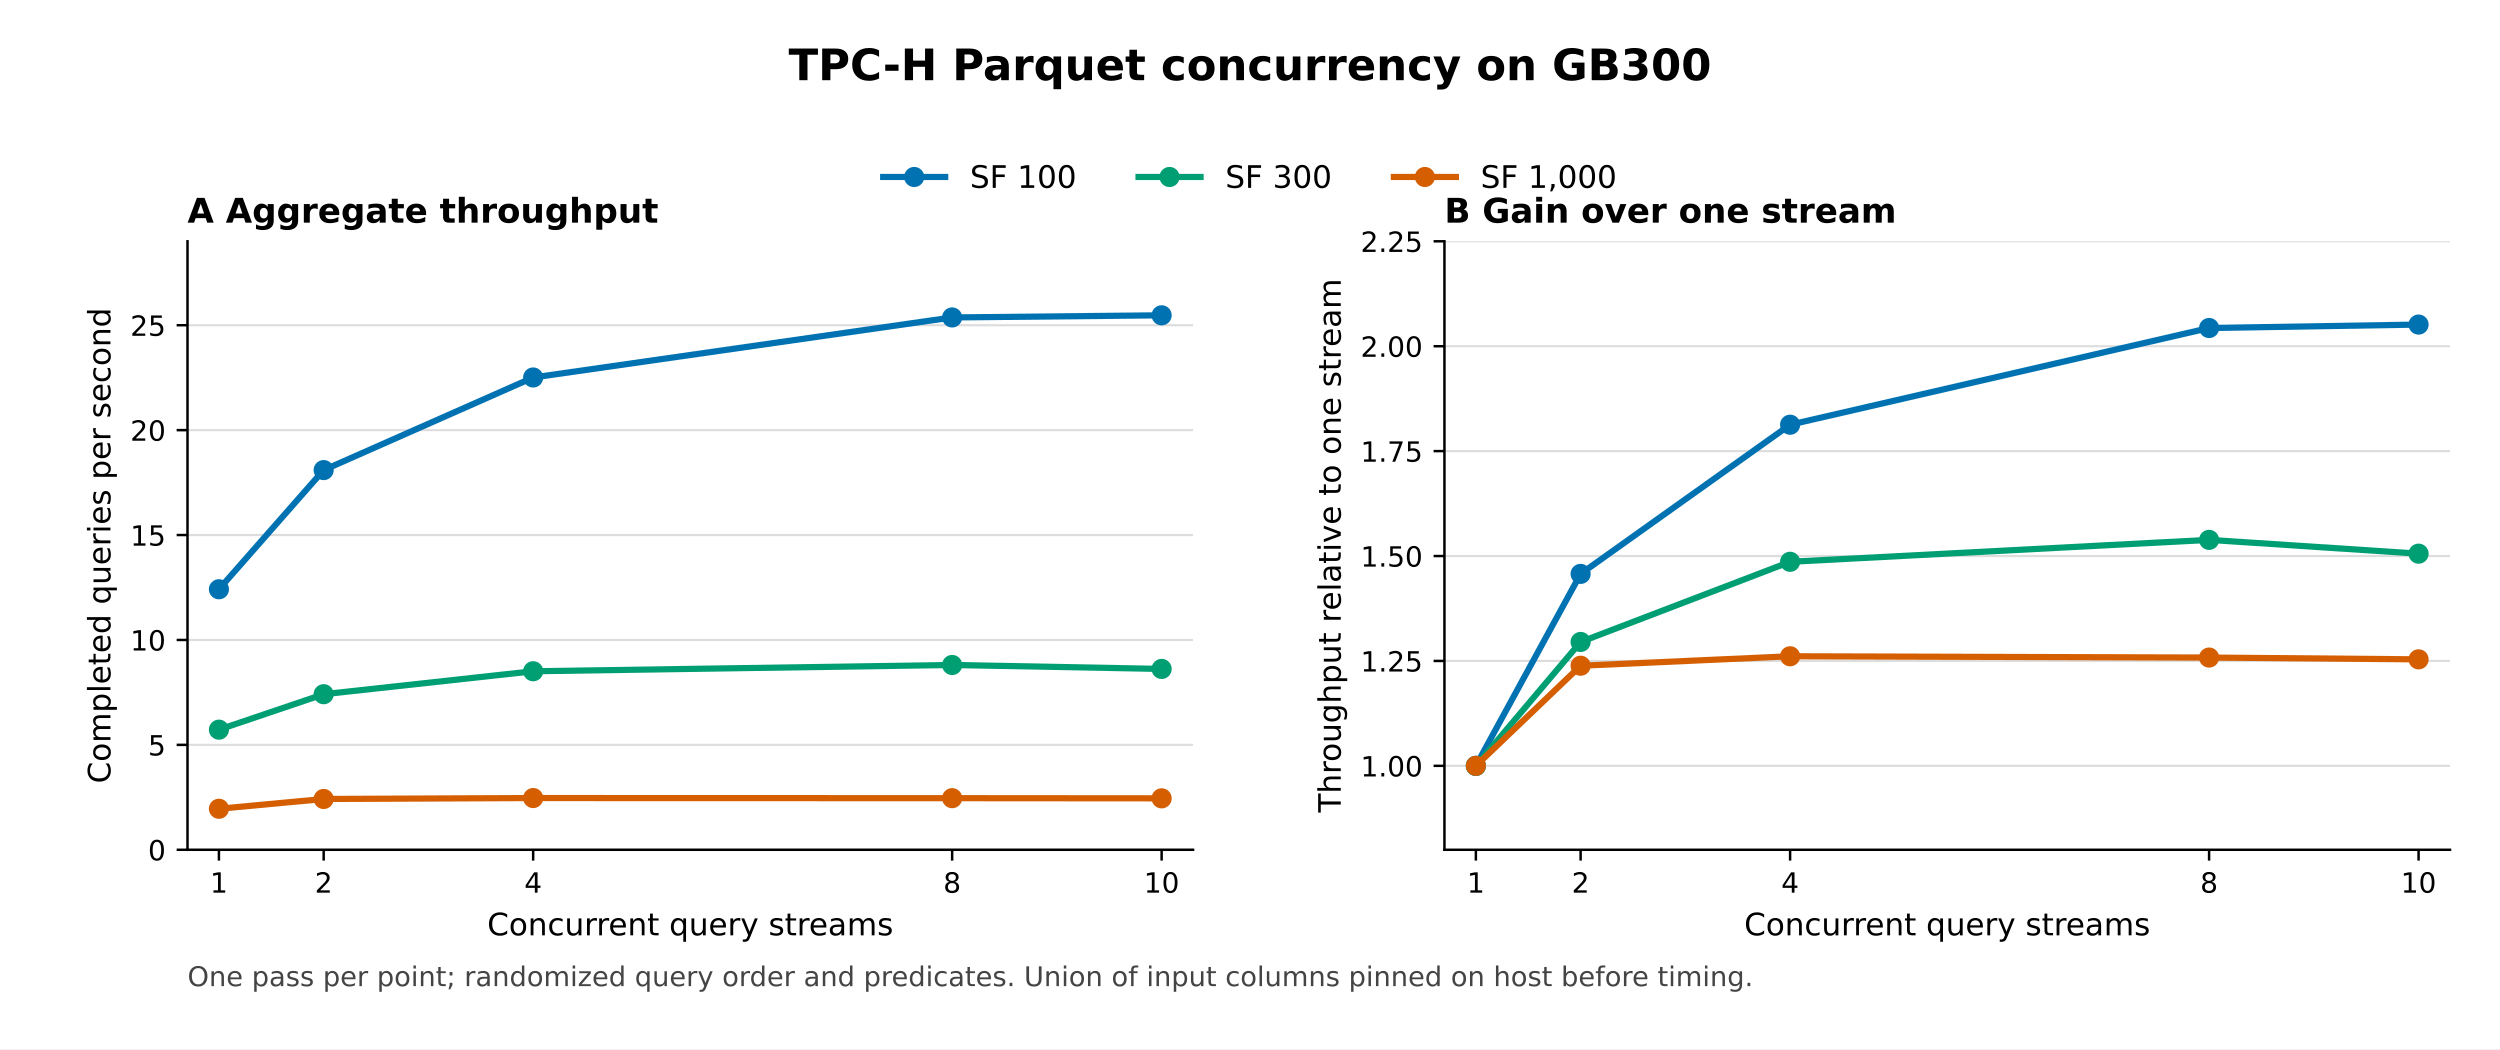
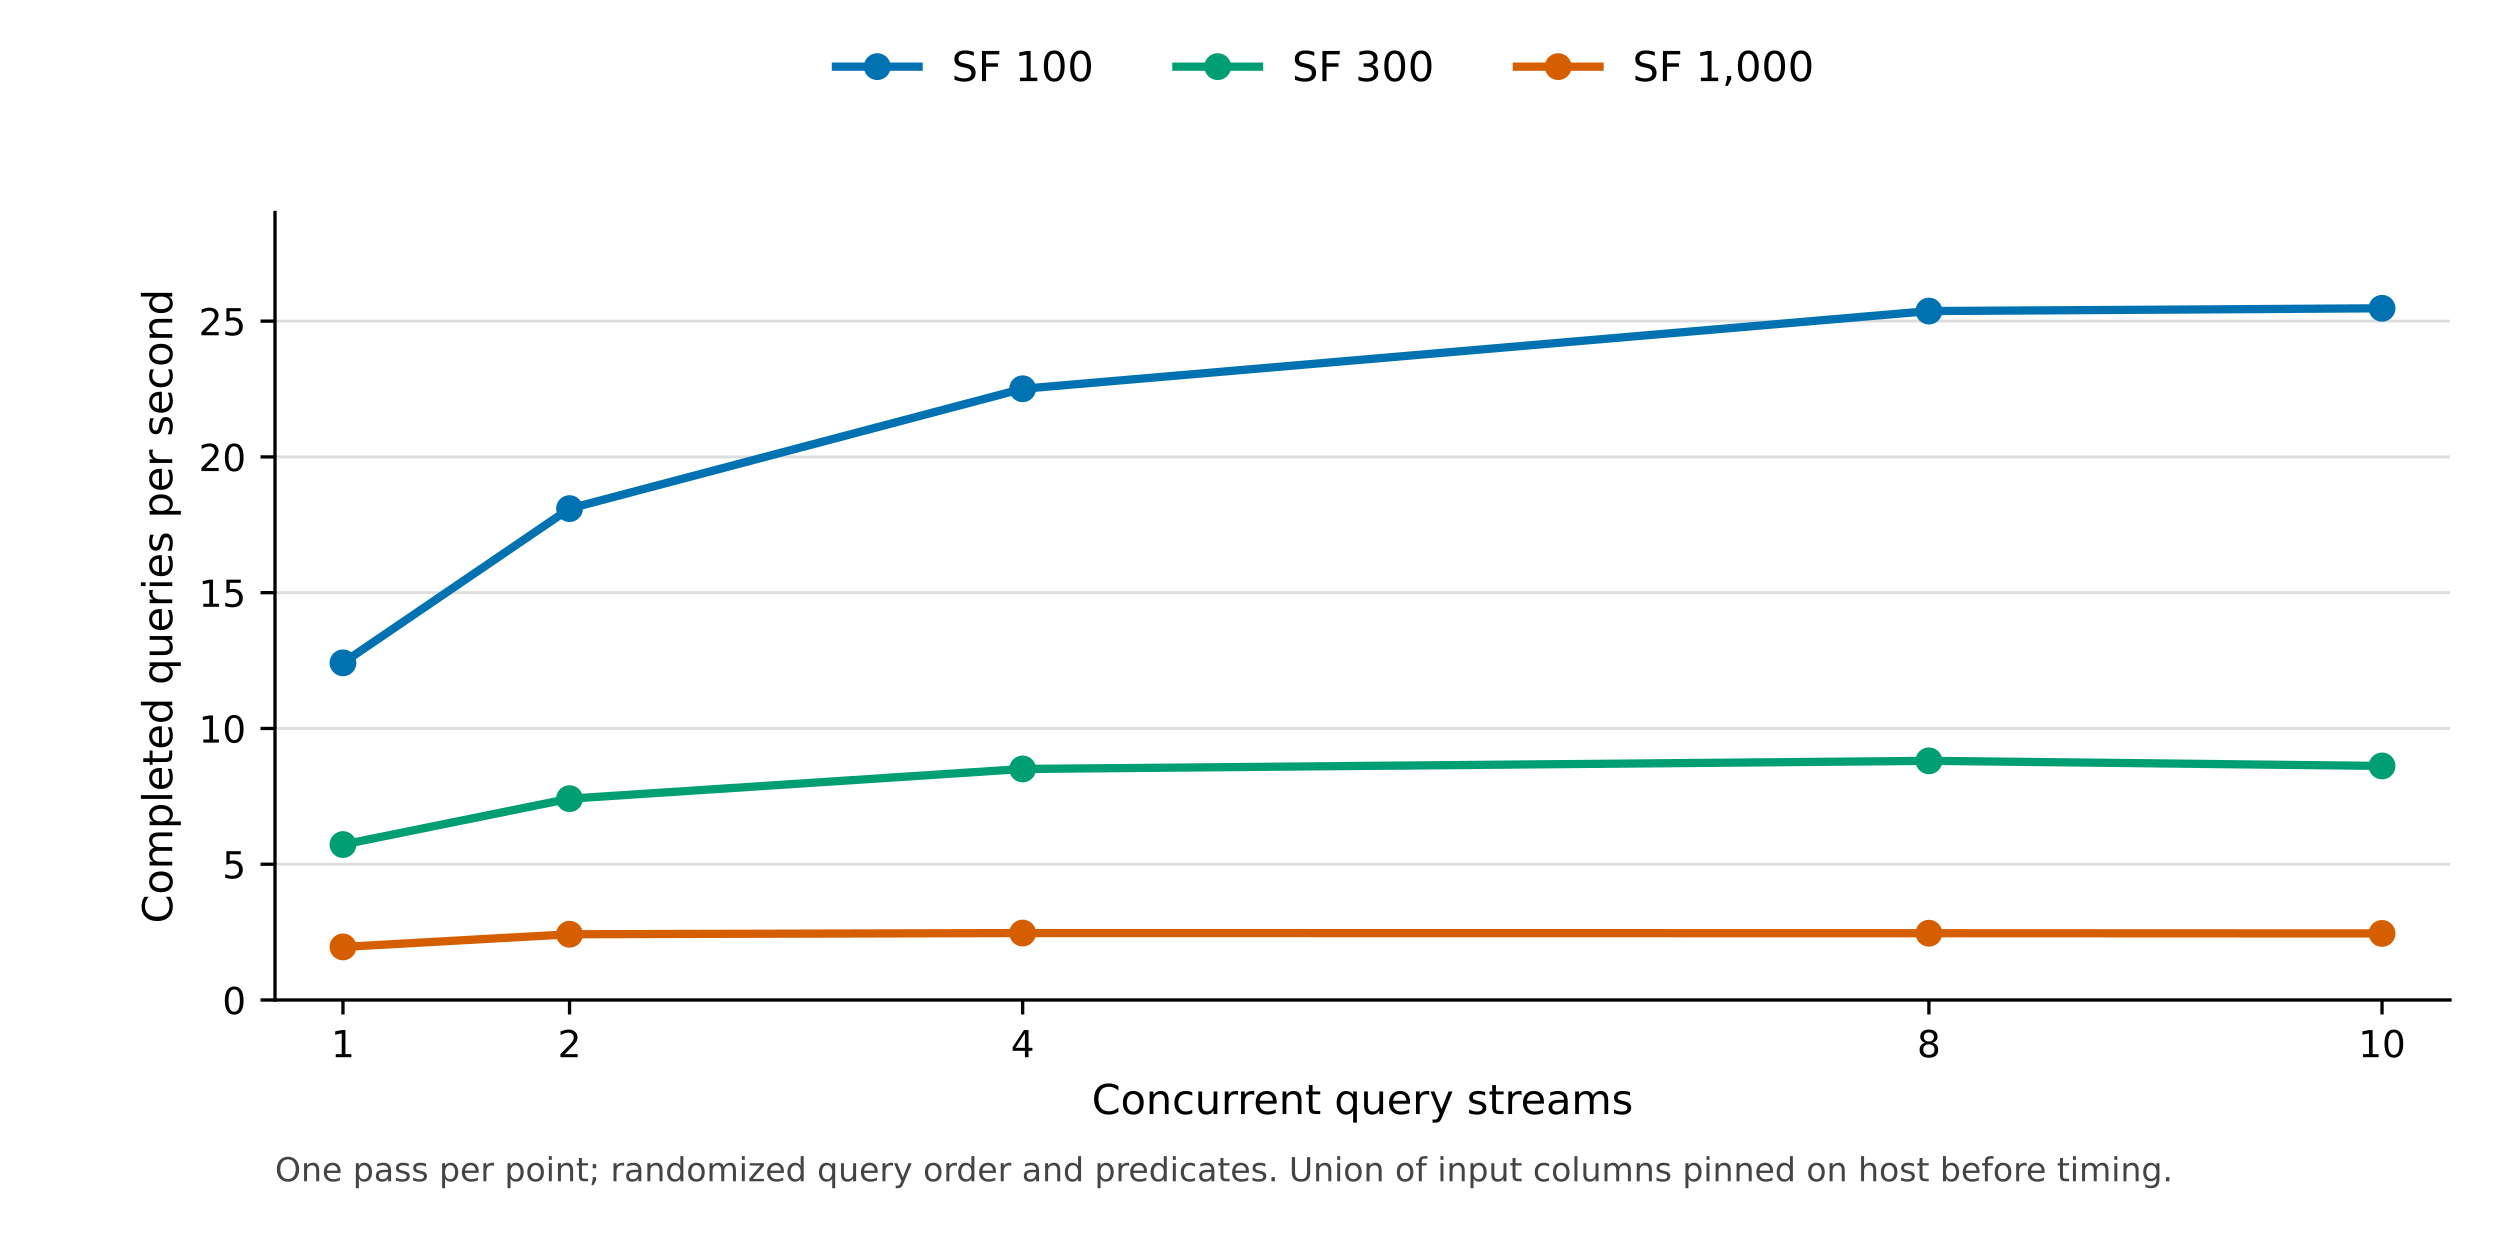
- <svg xmlns="http://www.w3.org/2000/svg" xmlns:xlink="http://www.w3.org/1999/xlink" width="806.4pt" height="338.4pt" viewBox="0 0 806.4 338.4" version="1.1">
+ <svg xmlns="http://www.w3.org/2000/svg" xmlns:xlink="http://www.w3.org/1999/xlink" width="604.8pt" height="302.4pt" viewBox="0 0 604.8 302.4" version="1.1">
  <defs>
    <style type="text/css">*{stroke-linejoin: round; stroke-linecap: butt}</style>
  </defs>
  <g id="figure_1">
    <g id="patch_1">
-       <path d="M 0 338.4 L 806.4 338.4 L 806.4 0 L 0 0 z " style="fill: #ffffff" />
+       <path d="M 0 302.4 L 604.8 302.4 L 604.8 0 L 0 0 z " style="fill: #ffffff" />
    </g>
    <g id="axes_1">
      <g id="patch_2">
-         <path d="M 60.48 274.104 L 384.832 274.104 L 384.832 77.832 L 60.48 77.832 z " style="fill: #ffffff" />
+         <path d="M 66.528 241.92 L 592.704 241.92 L 592.704 51.408 L 66.528 51.408 z " style="fill: #ffffff" />
      </g>
      <g id="matplotlib.axis_1">
        <g id="xtick_1">
          <g id="line2d_1">
            <defs>
-               <path id="md4502effcd" d="M 0 0 L 0 3.5 " style="stroke: #000000; stroke-width: 0.8" />
+               <path id="mf10a5f865b" d="M 0 0 L 0 3.5 " style="stroke: #000000; stroke-width: 0.8" />
            </defs>
            <g>
-               <use xlink:href="#md4502effcd" x="70.616" y="274.104" style="stroke: #000000; stroke-width: 0.8" />
+               <use xlink:href="#mf10a5f865b" x="82.971" y="241.92" style="stroke: #000000; stroke-width: 0.8" />
            </g>
          </g>
          <g id="text_1">
-             <text style="font-size: 9px; font-family: 'DejaVu Sans'; text-anchor: middle" x="70.616" y="287.942" transform="rotate(-0 70.616 287.9419)">1</text>
+             <text style="font-size: 9px; font-family: 'DejaVu Sans'; text-anchor: middle" x="82.971" y="255.758" transform="rotate(-0 82.971 255.7579)">1</text>
          </g>
        </g>
        <g id="xtick_2">
          <g id="line2d_2">
            <g>
-               <use xlink:href="#md4502effcd" x="104.403" y="274.104" style="stroke: #000000; stroke-width: 0.8" />
+               <use xlink:href="#mf10a5f865b" x="137.781" y="241.92" style="stroke: #000000; stroke-width: 0.8" />
            </g>
          </g>
          <g id="text_2">
-             <text style="font-size: 9px; font-family: 'DejaVu Sans'; text-anchor: middle" x="104.403" y="287.942" transform="rotate(-0 104.4027 287.9419)">2</text>
+             <text style="font-size: 9px; font-family: 'DejaVu Sans'; text-anchor: middle" x="137.781" y="255.758" transform="rotate(-0 137.781 255.7579)">2</text>
          </g>
        </g>
        <g id="xtick_3">
          <g id="line2d_3">
            <g>
-               <use xlink:href="#md4502effcd" x="171.976" y="274.104" style="stroke: #000000; stroke-width: 0.8" />
+               <use xlink:href="#mf10a5f865b" x="247.401" y="241.92" style="stroke: #000000; stroke-width: 0.8" />
            </g>
          </g>
          <g id="text_3">
-             <text style="font-size: 9px; font-family: 'DejaVu Sans'; text-anchor: middle" x="171.976" y="287.942" transform="rotate(-0 171.976 287.9419)">4</text>
+             <text style="font-size: 9px; font-family: 'DejaVu Sans'; text-anchor: middle" x="247.401" y="255.758" transform="rotate(-0 247.401 255.7579)">4</text>
          </g>
        </g>
        <g id="xtick_4">
          <g id="line2d_4">
            <g>
-               <use xlink:href="#md4502effcd" x="307.123" y="274.104" style="stroke: #000000; stroke-width: 0.8" />
+               <use xlink:href="#mf10a5f865b" x="466.641" y="241.92" style="stroke: #000000; stroke-width: 0.8" />
            </g>
          </g>
          <g id="text_4">
-             <text style="font-size: 9px; font-family: 'DejaVu Sans'; text-anchor: middle" x="307.123" y="287.942" transform="rotate(-0 307.1227 287.9419)">8</text>
+             <text style="font-size: 9px; font-family: 'DejaVu Sans'; text-anchor: middle" x="466.641" y="255.758" transform="rotate(-0 466.641 255.7579)">8</text>
          </g>
        </g>
        <g id="xtick_5">
          <g id="line2d_5">
            <g>
-               <use xlink:href="#md4502effcd" x="374.696" y="274.104" style="stroke: #000000; stroke-width: 0.8" />
+               <use xlink:href="#mf10a5f865b" x="576.261" y="241.92" style="stroke: #000000; stroke-width: 0.8" />
            </g>
          </g>
          <g id="text_5">
-             <text style="font-size: 9px; font-family: 'DejaVu Sans'; text-anchor: middle" x="374.696" y="287.942" transform="rotate(-0 374.696 287.9419)">10</text>
+             <text style="font-size: 9px; font-family: 'DejaVu Sans'; text-anchor: middle" x="576.261" y="255.758" transform="rotate(-0 576.261 255.7579)">10</text>
          </g>
        </g>
        <g id="text_6">
-           <text style="font-size: 10px; font-family: 'DejaVu Sans'; text-anchor: middle" x="222.656" y="301.702" transform="rotate(-0 222.656 301.7017)">Concurrent query streams</text>
+           <text style="font-size: 10px; font-family: 'DejaVu Sans'; text-anchor: middle" x="329.616" y="269.518" transform="rotate(-0 329.616 269.5177)">Concurrent query streams</text>
        </g>
      </g>
      <g id="matplotlib.axis_2">
        <g id="ytick_1">
          <g id="line2d_6">
-             <path d="M 60.48 274.104 L 384.832 274.104 " clip-path="url(#p854249c8e7)" style="fill: none; stroke: #dddddd; stroke-width: 0.7; stroke-linecap: square" />
+             <path d="M 66.528 241.92 L 592.704 241.92 " clip-path="url(#pab771717bb)" style="fill: none; stroke: #dddddd; stroke-width: 0.7; stroke-linecap: square" />
          </g>
          <g id="line2d_7">
            <defs>
-               <path id="mc5c0191b38" d="M 0 0 L -3.5 0 " style="stroke: #000000; stroke-width: 0.8" />
+               <path id="m357e78101d" d="M 0 0 L -3.5 0 " style="stroke: #000000; stroke-width: 0.8" />
            </defs>
            <g>
-               <use xlink:href="#mc5c0191b38" x="60.48" y="274.104" style="stroke: #000000; stroke-width: 0.8" />
+               <use xlink:href="#m357e78101d" x="66.528" y="241.92" style="stroke: #000000; stroke-width: 0.8" />
            </g>
          </g>
          <g id="text_7">
-             <text style="font-size: 9px; font-family: 'DejaVu Sans'; text-anchor: end" x="53.48" y="277.523" transform="rotate(-0 53.48 277.5229)">0</text>
+             <text style="font-size: 9px; font-family: 'DejaVu Sans'; text-anchor: end" x="59.528" y="245.339" transform="rotate(-0 59.528 245.3389)">0</text>
          </g>
        </g>
        <g id="ytick_2">
          <g id="line2d_8">
-             <path d="M 60.48 240.264 L 384.832 240.264 " clip-path="url(#p854249c8e7)" style="fill: none; stroke: #dddddd; stroke-width: 0.7; stroke-linecap: square" />
+             <path d="M 66.528 209.073 L 592.704 209.073 " clip-path="url(#pab771717bb)" style="fill: none; stroke: #dddddd; stroke-width: 0.7; stroke-linecap: square" />
          </g>
          <g id="line2d_9">
            <g>
-               <use xlink:href="#mc5c0191b38" x="60.48" y="240.264" style="stroke: #000000; stroke-width: 0.8" />
+               <use xlink:href="#m357e78101d" x="66.528" y="209.073" style="stroke: #000000; stroke-width: 0.8" />
            </g>
          </g>
          <g id="text_8">
-             <text style="font-size: 9px; font-family: 'DejaVu Sans'; text-anchor: end" x="53.48" y="243.683" transform="rotate(-0 53.48 243.6829)">5</text>
+             <text style="font-size: 9px; font-family: 'DejaVu Sans'; text-anchor: end" x="59.528" y="212.492" transform="rotate(-0 59.528 212.492)">5</text>
          </g>
        </g>
        <g id="ytick_3">
          <g id="line2d_10">
-             <path d="M 60.48 206.424 L 384.832 206.424 " clip-path="url(#p854249c8e7)" style="fill: none; stroke: #dddddd; stroke-width: 0.7; stroke-linecap: square" />
+             <path d="M 66.528 176.226 L 592.704 176.226 " clip-path="url(#pab771717bb)" style="fill: none; stroke: #dddddd; stroke-width: 0.7; stroke-linecap: square" />
          </g>
          <g id="line2d_11">
            <g>
-               <use xlink:href="#mc5c0191b38" x="60.48" y="206.424" style="stroke: #000000; stroke-width: 0.8" />
+               <use xlink:href="#m357e78101d" x="66.528" y="176.226" style="stroke: #000000; stroke-width: 0.8" />
            </g>
          </g>
          <g id="text_9">
-             <text style="font-size: 9px; font-family: 'DejaVu Sans'; text-anchor: end" x="53.48" y="209.843" transform="rotate(-0 53.48 209.8429)">10</text>
+             <text style="font-size: 9px; font-family: 'DejaVu Sans'; text-anchor: end" x="59.528" y="179.645" transform="rotate(-0 59.528 179.6452)">10</text>
          </g>
        </g>
        <g id="ytick_4">
          <g id="line2d_12">
-             <path d="M 60.48 172.584 L 384.832 172.584 " clip-path="url(#p854249c8e7)" style="fill: none; stroke: #dddddd; stroke-width: 0.7; stroke-linecap: square" />
+             <path d="M 66.528 143.379 L 592.704 143.379 " clip-path="url(#pab771717bb)" style="fill: none; stroke: #dddddd; stroke-width: 0.7; stroke-linecap: square" />
          </g>
          <g id="line2d_13">
            <g>
-               <use xlink:href="#mc5c0191b38" x="60.48" y="172.584" style="stroke: #000000; stroke-width: 0.8" />
+               <use xlink:href="#m357e78101d" x="66.528" y="143.379" style="stroke: #000000; stroke-width: 0.8" />
            </g>
          </g>
          <g id="text_10">
-             <text style="font-size: 9px; font-family: 'DejaVu Sans'; text-anchor: end" x="53.48" y="176.003" transform="rotate(-0 53.48 176.0029)">15</text>
+             <text style="font-size: 9px; font-family: 'DejaVu Sans'; text-anchor: end" x="59.528" y="146.798" transform="rotate(-0 59.528 146.7983)">15</text>
          </g>
        </g>
        <g id="ytick_5">
          <g id="line2d_14">
-             <path d="M 60.48 138.744 L 384.832 138.744 " clip-path="url(#p854249c8e7)" style="fill: none; stroke: #dddddd; stroke-width: 0.7; stroke-linecap: square" />
+             <path d="M 66.528 110.532 L 592.704 110.532 " clip-path="url(#pab771717bb)" style="fill: none; stroke: #dddddd; stroke-width: 0.7; stroke-linecap: square" />
          </g>
          <g id="line2d_15">
            <g>
-               <use xlink:href="#mc5c0191b38" x="60.48" y="138.744" style="stroke: #000000; stroke-width: 0.8" />
+               <use xlink:href="#m357e78101d" x="66.528" y="110.532" style="stroke: #000000; stroke-width: 0.8" />
            </g>
          </g>
          <g id="text_11">
-             <text style="font-size: 9px; font-family: 'DejaVu Sans'; text-anchor: end" x="53.48" y="142.163" transform="rotate(-0 53.48 142.1629)">20</text>
+             <text style="font-size: 9px; font-family: 'DejaVu Sans'; text-anchor: end" x="59.528" y="113.951" transform="rotate(-0 59.528 113.9514)">20</text>
          </g>
        </g>
        <g id="ytick_6">
          <g id="line2d_16">
-             <path d="M 60.48 104.904 L 384.832 104.904 " clip-path="url(#p854249c8e7)" style="fill: none; stroke: #dddddd; stroke-width: 0.7; stroke-linecap: square" />
+             <path d="M 66.528 77.686 L 592.704 77.686 " clip-path="url(#pab771717bb)" style="fill: none; stroke: #dddddd; stroke-width: 0.7; stroke-linecap: square" />
          </g>
          <g id="line2d_17">
            <g>
-               <use xlink:href="#mc5c0191b38" x="60.48" y="104.904" style="stroke: #000000; stroke-width: 0.8" />
+               <use xlink:href="#m357e78101d" x="66.528" y="77.686" style="stroke: #000000; stroke-width: 0.8" />
            </g>
          </g>
          <g id="text_12">
-             <text style="font-size: 9px; font-family: 'DejaVu Sans'; text-anchor: end" x="53.48" y="108.323" transform="rotate(-0 53.48 108.3229)">25</text>
+             <text style="font-size: 9px; font-family: 'DejaVu Sans'; text-anchor: end" x="59.528" y="81.104" transform="rotate(-0 59.528 81.10446)">25</text>
          </g>
        </g>
        <g id="text_13">
-           <text style="font-size: 10px; font-family: 'DejaVu Sans'; text-anchor: middle" x="35.625" y="175.968" transform="rotate(-90 35.62516 175.968)">Completed queries per second</text>
+           <text style="font-size: 10px; font-family: 'DejaVu Sans'; text-anchor: middle" x="41.673" y="146.664" transform="rotate(-90 41.67316 146.664)">Completed queries per second</text>
        </g>
      </g>
      <g id="line2d_18">
-         <path d="M 70.616 190.071 L 104.403 151.631 L 171.976 121.761 L 307.123 102.395 L 374.696 101.706 " clip-path="url(#p854249c8e7)" style="fill: none; stroke: #0072b2; stroke-width: 2; stroke-linecap: square" />
+         <path d="M 82.971 160.353 L 137.781 123.042 L 247.401 94.047 L 466.641 75.25 L 576.261 74.581 " clip-path="url(#pab771717bb)" style="fill: none; stroke: #0072b2; stroke-width: 2; stroke-linecap: square" />
        <defs>
-           <path id="m13176fdeeb" d="M 0 2.75 C 0.729 2.75 1.429 2.46 1.945 1.945 C 2.46 1.429 2.75 0.729 2.75 0 C 2.75 -0.729 2.46 -1.429 1.945 -1.945 C 1.429 -2.46 0.729 -2.75 0 -2.75 C -0.729 -2.75 -1.429 -2.46 -1.945 -1.945 C -2.46 -1.429 -2.75 -0.729 -2.75 0 C -2.75 0.729 -2.46 1.429 -1.945 1.945 C -1.429 2.46 -0.729 2.75 0 2.75 z " style="stroke: #0072b2" />
+           <path id="m81140652dd" d="M 0 2.75 C 0.729 2.75 1.429 2.46 1.945 1.945 C 2.46 1.429 2.75 0.729 2.75 0 C 2.75 -0.729 2.46 -1.429 1.945 -1.945 C 1.429 -2.46 0.729 -2.75 0 -2.75 C -0.729 -2.75 -1.429 -2.46 -1.945 -1.945 C -2.46 -1.429 -2.75 -0.729 -2.75 0 C -2.75 0.729 -2.46 1.429 -1.945 1.945 C -1.429 2.46 -0.729 2.75 0 2.75 z " style="stroke: #0072b2" />
        </defs>
-         <g clip-path="url(#p854249c8e7)">
-           <use xlink:href="#m13176fdeeb" x="70.616" y="190.071" style="fill: #0072b2; stroke: #0072b2" />
-           <use xlink:href="#m13176fdeeb" x="104.403" y="151.631" style="fill: #0072b2; stroke: #0072b2" />
-           <use xlink:href="#m13176fdeeb" x="171.976" y="121.761" style="fill: #0072b2; stroke: #0072b2" />
-           <use xlink:href="#m13176fdeeb" x="307.123" y="102.395" style="fill: #0072b2; stroke: #0072b2" />
-           <use xlink:href="#m13176fdeeb" x="374.696" y="101.706" style="fill: #0072b2; stroke: #0072b2" />
+         <g clip-path="url(#pab771717bb)">
+           <use xlink:href="#m81140652dd" x="82.971" y="160.353" style="fill: #0072b2; stroke: #0072b2" />
+           <use xlink:href="#m81140652dd" x="137.781" y="123.042" style="fill: #0072b2; stroke: #0072b2" />
+           <use xlink:href="#m81140652dd" x="247.401" y="94.047" style="fill: #0072b2; stroke: #0072b2" />
+           <use xlink:href="#m81140652dd" x="466.641" y="75.25" style="fill: #0072b2; stroke: #0072b2" />
+           <use xlink:href="#m81140652dd" x="576.261" y="74.581" style="fill: #0072b2; stroke: #0072b2" />
        </g>
      </g>
      <g id="line2d_19">
-         <path d="M 70.616 235.36 L 104.403 223.921 L 171.976 216.52 L 307.123 214.496 L 374.696 215.77 " clip-path="url(#p854249c8e7)" style="fill: none; stroke: #009e73; stroke-width: 2; stroke-linecap: square" />
+         <path d="M 82.971 204.313 L 137.781 193.21 L 247.401 186.026 L 466.641 184.062 L 576.261 185.298 " clip-path="url(#pab771717bb)" style="fill: none; stroke: #009e73; stroke-width: 2; stroke-linecap: square" />
        <defs>
-           <path id="m81dc2c008a" d="M 0 2.75 C 0.729 2.75 1.429 2.46 1.945 1.945 C 2.46 1.429 2.75 0.729 2.75 0 C 2.75 -0.729 2.46 -1.429 1.945 -1.945 C 1.429 -2.46 0.729 -2.75 0 -2.75 C -0.729 -2.75 -1.429 -2.46 -1.945 -1.945 C -2.46 -1.429 -2.75 -0.729 -2.75 0 C -2.75 0.729 -2.46 1.429 -1.945 1.945 C -1.429 2.46 -0.729 2.75 0 2.75 z " style="stroke: #009e73" />
+           <path id="mb9ba83c898" d="M 0 2.75 C 0.729 2.75 1.429 2.46 1.945 1.945 C 2.46 1.429 2.75 0.729 2.75 0 C 2.75 -0.729 2.46 -1.429 1.945 -1.945 C 1.429 -2.46 0.729 -2.75 0 -2.75 C -0.729 -2.75 -1.429 -2.46 -1.945 -1.945 C -2.46 -1.429 -2.75 -0.729 -2.75 0 C -2.75 0.729 -2.46 1.429 -1.945 1.945 C -1.429 2.46 -0.729 2.75 0 2.75 z " style="stroke: #009e73" />
        </defs>
-         <g clip-path="url(#p854249c8e7)">
-           <use xlink:href="#m81dc2c008a" x="70.616" y="235.36" style="fill: #009e73; stroke: #009e73" />
-           <use xlink:href="#m81dc2c008a" x="104.403" y="223.921" style="fill: #009e73; stroke: #009e73" />
-           <use xlink:href="#m81dc2c008a" x="171.976" y="216.52" style="fill: #009e73; stroke: #009e73" />
-           <use xlink:href="#m81dc2c008a" x="307.123" y="214.496" style="fill: #009e73; stroke: #009e73" />
-           <use xlink:href="#m81dc2c008a" x="374.696" y="215.77" style="fill: #009e73; stroke: #009e73" />
+         <g clip-path="url(#pab771717bb)">
+           <use xlink:href="#mb9ba83c898" x="82.971" y="204.313" style="fill: #009e73; stroke: #009e73" />
+           <use xlink:href="#mb9ba83c898" x="137.781" y="193.21" style="fill: #009e73; stroke: #009e73" />
+           <use xlink:href="#mb9ba83c898" x="247.401" y="186.026" style="fill: #009e73; stroke: #009e73" />
+           <use xlink:href="#mb9ba83c898" x="466.641" y="184.062" style="fill: #009e73; stroke: #009e73" />
+           <use xlink:href="#mb9ba83c898" x="576.261" y="185.298" style="fill: #009e73; stroke: #009e73" />
        </g>
      </g>
      <g id="line2d_20">
-         <path d="M 70.616 260.873 L 104.403 257.716 L 171.976 257.418 L 307.123 257.458 L 374.696 257.514 " clip-path="url(#p854249c8e7)" style="fill: none; stroke: #d55e00; stroke-width: 2; stroke-linecap: square" />
+         <path d="M 82.971 229.077 L 137.781 226.013 L 247.401 225.723 L 466.641 225.763 L 576.261 225.817 " clip-path="url(#pab771717bb)" style="fill: none; stroke: #d55e00; stroke-width: 2; stroke-linecap: square" />
        <defs>
-           <path id="mf2b585eff5" d="M 0 2.75 C 0.729 2.75 1.429 2.46 1.945 1.945 C 2.46 1.429 2.75 0.729 2.75 0 C 2.75 -0.729 2.46 -1.429 1.945 -1.945 C 1.429 -2.46 0.729 -2.75 0 -2.75 C -0.729 -2.75 -1.429 -2.46 -1.945 -1.945 C -2.46 -1.429 -2.75 -0.729 -2.75 0 C -2.75 0.729 -2.46 1.429 -1.945 1.945 C -1.429 2.46 -0.729 2.75 0 2.75 z " style="stroke: #d55e00" />
+           <path id="md21d8f6799" d="M 0 2.75 C 0.729 2.75 1.429 2.46 1.945 1.945 C 2.46 1.429 2.75 0.729 2.75 0 C 2.75 -0.729 2.46 -1.429 1.945 -1.945 C 1.429 -2.46 0.729 -2.75 0 -2.75 C -0.729 -2.75 -1.429 -2.46 -1.945 -1.945 C -2.46 -1.429 -2.75 -0.729 -2.75 0 C -2.75 0.729 -2.46 1.429 -1.945 1.945 C -1.429 2.46 -0.729 2.75 0 2.75 z " style="stroke: #d55e00" />
        </defs>
-         <g clip-path="url(#p854249c8e7)">
-           <use xlink:href="#mf2b585eff5" x="70.616" y="260.873" style="fill: #d55e00; stroke: #d55e00" />
-           <use xlink:href="#mf2b585eff5" x="104.403" y="257.716" style="fill: #d55e00; stroke: #d55e00" />
-           <use xlink:href="#mf2b585eff5" x="171.976" y="257.418" style="fill: #d55e00; stroke: #d55e00" />
-           <use xlink:href="#mf2b585eff5" x="307.123" y="257.458" style="fill: #d55e00; stroke: #d55e00" />
-           <use xlink:href="#mf2b585eff5" x="374.696" y="257.514" style="fill: #d55e00; stroke: #d55e00" />
+         <g clip-path="url(#pab771717bb)">
+           <use xlink:href="#md21d8f6799" x="82.971" y="229.077" style="fill: #d55e00; stroke: #d55e00" />
+           <use xlink:href="#md21d8f6799" x="137.781" y="226.013" style="fill: #d55e00; stroke: #d55e00" />
+           <use xlink:href="#md21d8f6799" x="247.401" y="225.723" style="fill: #d55e00; stroke: #d55e00" />
+           <use xlink:href="#md21d8f6799" x="466.641" y="225.763" style="fill: #d55e00; stroke: #d55e00" />
+           <use xlink:href="#md21d8f6799" x="576.261" y="225.817" style="fill: #d55e00; stroke: #d55e00" />
        </g>
      </g>
      <g id="patch_3">
-         <path d="M 60.48 274.104 L 60.48 77.832 " style="fill: none; stroke: #000000; stroke-width: 0.8; stroke-linejoin: miter; stroke-linecap: square" />
+         <path d="M 66.528 241.92 L 66.528 51.408 " style="fill: none; stroke: #000000; stroke-width: 0.8; stroke-linejoin: miter; stroke-linecap: square" />
      </g>
      <g id="patch_4">
-         <path d="M 60.48 274.104 L 384.832 274.104 " style="fill: none; stroke: #000000; stroke-width: 0.8; stroke-linejoin: miter; stroke-linecap: square" />
-       </g>
-       <g id="text_14">
-         <text style="font-weight: 700; font-size: 11px; font-family: 'DejaVu Sans'; text-anchor: start" x="60.48" y="71.832" transform="rotate(-0 60.48 71.832)">A   Aggregate throughput</text>
-       </g>
-     </g>
-     <g id="axes_2">
-       <g id="patch_5">
-         <path d="M 465.92 274.104 L 790.272 274.104 L 790.272 77.832 L 465.92 77.832 z " style="fill: #ffffff" />
-       </g>
-       <g id="matplotlib.axis_3">
-         <g id="xtick_6">
-           <g id="line2d_21">
-             <g>
-               <use xlink:href="#md4502effcd" x="476.056" y="274.104" style="stroke: #000000; stroke-width: 0.8" />
-             </g>
-           </g>
-           <g id="text_15">
-             <text style="font-size: 9px; font-family: 'DejaVu Sans'; text-anchor: middle" x="476.056" y="287.942" transform="rotate(-0 476.056 287.9419)">1</text>
-           </g>
-         </g>
-         <g id="xtick_7">
-           <g id="line2d_22">
-             <g>
-               <use xlink:href="#md4502effcd" x="509.843" y="274.104" style="stroke: #000000; stroke-width: 0.8" />
-             </g>
-           </g>
-           <g id="text_16">
-             <text style="font-size: 9px; font-family: 'DejaVu Sans'; text-anchor: middle" x="509.843" y="287.942" transform="rotate(-0 509.8427 287.9419)">2</text>
-           </g>
-         </g>
-         <g id="xtick_8">
-           <g id="line2d_23">
-             <g>
-               <use xlink:href="#md4502effcd" x="577.416" y="274.104" style="stroke: #000000; stroke-width: 0.8" />
-             </g>
-           </g>
-           <g id="text_17">
-             <text style="font-size: 9px; font-family: 'DejaVu Sans'; text-anchor: middle" x="577.416" y="287.942" transform="rotate(-0 577.416 287.9419)">4</text>
-           </g>
-         </g>
-         <g id="xtick_9">
-           <g id="line2d_24">
-             <g>
-               <use xlink:href="#md4502effcd" x="712.563" y="274.104" style="stroke: #000000; stroke-width: 0.8" />
-             </g>
-           </g>
-           <g id="text_18">
-             <text style="font-size: 9px; font-family: 'DejaVu Sans'; text-anchor: middle" x="712.563" y="287.942" transform="rotate(-0 712.5627 287.9419)">8</text>
-           </g>
-         </g>
-         <g id="xtick_10">
-           <g id="line2d_25">
-             <g>
-               <use xlink:href="#md4502effcd" x="780.136" y="274.104" style="stroke: #000000; stroke-width: 0.8" />
-             </g>
-           </g>
-           <g id="text_19">
-             <text style="font-size: 9px; font-family: 'DejaVu Sans'; text-anchor: middle" x="780.136" y="287.942" transform="rotate(-0 780.136 287.9419)">10</text>
-           </g>
-         </g>
-         <g id="text_20">
-           <text style="font-size: 10px; font-family: 'DejaVu Sans'; text-anchor: middle" x="628.096" y="301.702" transform="rotate(-0 628.096 301.7017)">Concurrent query streams</text>
-         </g>
-       </g>
-       <g id="matplotlib.axis_4">
-         <g id="ytick_7">
-           <g id="line2d_26">
-             <path d="M 465.92 247.032 L 790.272 247.032 " clip-path="url(#p0c72b8b609)" style="fill: none; stroke: #dddddd; stroke-width: 0.7; stroke-linecap: square" />
-           </g>
-           <g id="line2d_27">
-             <g>
-               <use xlink:href="#mc5c0191b38" x="465.92" y="247.032" style="stroke: #000000; stroke-width: 0.8" />
-             </g>
-           </g>
-           <g id="text_21">
-             <text style="font-size: 9px; font-family: 'DejaVu Sans'; text-anchor: end" x="458.92" y="250.451" transform="rotate(-0 458.92 250.4509)">1.00</text>
-           </g>
-         </g>
-         <g id="ytick_8">
-           <g id="line2d_28">
-             <path d="M 465.92 213.192 L 790.272 213.192 " clip-path="url(#p0c72b8b609)" style="fill: none; stroke: #dddddd; stroke-width: 0.7; stroke-linecap: square" />
-           </g>
-           <g id="line2d_29">
-             <g>
-               <use xlink:href="#mc5c0191b38" x="465.92" y="213.192" style="stroke: #000000; stroke-width: 0.8" />
-             </g>
-           </g>
-           <g id="text_22">
-             <text style="font-size: 9px; font-family: 'DejaVu Sans'; text-anchor: end" x="458.92" y="216.611" transform="rotate(-0 458.92 216.6109)">1.25</text>
-           </g>
-         </g>
-         <g id="ytick_9">
-           <g id="line2d_30">
-             <path d="M 465.92 179.352 L 790.272 179.352 " clip-path="url(#p0c72b8b609)" style="fill: none; stroke: #dddddd; stroke-width: 0.7; stroke-linecap: square" />
-           </g>
-           <g id="line2d_31">
-             <g>
-               <use xlink:href="#mc5c0191b38" x="465.92" y="179.352" style="stroke: #000000; stroke-width: 0.8" />
-             </g>
-           </g>
-           <g id="text_23">
-             <text style="font-size: 9px; font-family: 'DejaVu Sans'; text-anchor: end" x="458.92" y="182.771" transform="rotate(-0 458.92 182.7709)">1.50</text>
-           </g>
-         </g>
-         <g id="ytick_10">
-           <g id="line2d_32">
-             <path d="M 465.92 145.512 L 790.272 145.512 " clip-path="url(#p0c72b8b609)" style="fill: none; stroke: #dddddd; stroke-width: 0.7; stroke-linecap: square" />
-           </g>
-           <g id="line2d_33">
-             <g>
-               <use xlink:href="#mc5c0191b38" x="465.92" y="145.512" style="stroke: #000000; stroke-width: 0.8" />
-             </g>
-           </g>
-           <g id="text_24">
-             <text style="font-size: 9px; font-family: 'DejaVu Sans'; text-anchor: end" x="458.92" y="148.931" transform="rotate(-0 458.92 148.9309)">1.75</text>
-           </g>
-         </g>
-         <g id="ytick_11">
-           <g id="line2d_34">
-             <path d="M 465.92 111.672 L 790.272 111.672 " clip-path="url(#p0c72b8b609)" style="fill: none; stroke: #dddddd; stroke-width: 0.7; stroke-linecap: square" />
-           </g>
-           <g id="line2d_35">
-             <g>
-               <use xlink:href="#mc5c0191b38" x="465.92" y="111.672" style="stroke: #000000; stroke-width: 0.8" />
-             </g>
-           </g>
-           <g id="text_25">
-             <text style="font-size: 9px; font-family: 'DejaVu Sans'; text-anchor: end" x="458.92" y="115.091" transform="rotate(-0 458.92 115.0909)">2.00</text>
-           </g>
-         </g>
-         <g id="ytick_12">
-           <g id="line2d_36">
-             <path d="M 465.92 77.832 L 790.272 77.832 " clip-path="url(#p0c72b8b609)" style="fill: none; stroke: #dddddd; stroke-width: 0.7; stroke-linecap: square" />
-           </g>
-           <g id="line2d_37">
-             <g>
-               <use xlink:href="#mc5c0191b38" x="465.92" y="77.832" style="stroke: #000000; stroke-width: 0.8" />
-             </g>
-           </g>
-           <g id="text_26">
-             <text style="font-size: 9px; font-family: 'DejaVu Sans'; text-anchor: end" x="458.92" y="81.251" transform="rotate(-0 458.92 81.25095)">2.25</text>
-           </g>
-         </g>
-         <g id="text_27">
-           <text style="font-size: 10px; font-family: 'DejaVu Sans'; text-anchor: middle" x="432.479" y="175.968" transform="rotate(-90 432.4786 175.968)">Throughput relative to one stream</text>
-         </g>
-       </g>
-       <g id="line2d_38">
-         <path d="M 476.056 247.032 L 509.843 185.113 L 577.416 136.998 L 712.563 105.803 L 780.136 104.693 " clip-path="url(#p0c72b8b609)" style="fill: none; stroke: #0072b2; stroke-width: 2; stroke-linecap: square" />
-         <g clip-path="url(#p0c72b8b609)">
-           <use xlink:href="#m13176fdeeb" x="476.056" y="247.032" style="fill: #0072b2; stroke: #0072b2" />
-           <use xlink:href="#m13176fdeeb" x="509.843" y="185.113" style="fill: #0072b2; stroke: #0072b2" />
-           <use xlink:href="#m13176fdeeb" x="577.416" y="136.998" style="fill: #0072b2; stroke: #0072b2" />
-           <use xlink:href="#m13176fdeeb" x="712.563" y="105.803" style="fill: #0072b2; stroke: #0072b2" />
-           <use xlink:href="#m13176fdeeb" x="780.136" y="104.693" style="fill: #0072b2; stroke: #0072b2" />
-         </g>
-       </g>
-       <g id="line2d_39">
-         <path d="M 476.056 247.032 L 509.843 207.07 L 577.416 181.212 L 712.563 174.141 L 780.136 178.593 " clip-path="url(#p0c72b8b609)" style="fill: none; stroke: #009e73; stroke-width: 2; stroke-linecap: square" />
-         <g clip-path="url(#p0c72b8b609)">
-           <use xlink:href="#m81dc2c008a" x="476.056" y="247.032" style="fill: #009e73; stroke: #009e73" />
-           <use xlink:href="#m81dc2c008a" x="509.843" y="207.07" style="fill: #009e73; stroke: #009e73" />
-           <use xlink:href="#m81dc2c008a" x="577.416" y="181.212" style="fill: #009e73; stroke: #009e73" />
-           <use xlink:href="#m81dc2c008a" x="712.563" y="174.141" style="fill: #009e73; stroke: #009e73" />
-           <use xlink:href="#m81dc2c008a" x="780.136" y="178.593" style="fill: #009e73; stroke: #009e73" />
-         </g>
-       </g>
-       <g id="line2d_40">
-         <path d="M 476.056 247.032 L 509.843 214.737 L 577.416 211.688 L 712.563 212.103 L 780.136 212.678 " clip-path="url(#p0c72b8b609)" style="fill: none; stroke: #d55e00; stroke-width: 2; stroke-linecap: square" />
-         <g clip-path="url(#p0c72b8b609)">
-           <use xlink:href="#mf2b585eff5" x="476.056" y="247.032" style="fill: #d55e00; stroke: #d55e00" />
-           <use xlink:href="#mf2b585eff5" x="509.843" y="214.737" style="fill: #d55e00; stroke: #d55e00" />
-           <use xlink:href="#mf2b585eff5" x="577.416" y="211.688" style="fill: #d55e00; stroke: #d55e00" />
-           <use xlink:href="#mf2b585eff5" x="712.563" y="212.103" style="fill: #d55e00; stroke: #d55e00" />
-           <use xlink:href="#mf2b585eff5" x="780.136" y="212.678" style="fill: #d55e00; stroke: #d55e00" />
-         </g>
-       </g>
-       <g id="patch_6">
-         <path d="M 465.92 274.104 L 465.92 77.832 " style="fill: none; stroke: #000000; stroke-width: 0.8; stroke-linejoin: miter; stroke-linecap: square" />
-       </g>
-       <g id="patch_7">
-         <path d="M 465.92 274.104 L 790.272 274.104 " style="fill: none; stroke: #000000; stroke-width: 0.8; stroke-linejoin: miter; stroke-linecap: square" />
-       </g>
-       <g id="text_28">
-         <text style="font-weight: 700; font-size: 11px; font-family: 'DejaVu Sans'; text-anchor: start" x="465.92" y="71.832" transform="rotate(-0 465.92 71.832)">B   Gain over one stream</text>
-       </g>
-     </g>
-     <g id="text_29">
-       <text style="font-weight: 700; font-size: 14px; font-family: 'DejaVu Sans'; text-anchor: middle" x="403.2" y="25.865" transform="rotate(-0 403.2 25.86472)">TPC-H Parquet concurrency on GB300</text>
-     </g>
-     <g id="text_30">
-       <text style="font-size: 8.8px; font-family: 'DejaVu Sans'; text-anchor: start; fill: #444444" x="60.48" y="318.096" transform="rotate(-0 60.48 318.096)">One pass per point; randomized query order and predicates. Union of input columns pinned on host before timing.</text>
+         <path d="M 66.528 241.92 L 592.704 241.92 " style="fill: none; stroke: #000000; stroke-width: 0.8; stroke-linejoin: miter; stroke-linecap: square" />
+       </g>
+     </g>
+     <g id="text_14">
+       <text style="font-size: 8px; font-family: 'DejaVu Sans'; text-anchor: start; fill: #444444" x="66.528" y="285.768" transform="rotate(-0 66.528 285.768)">One pass per point; randomized query order and predicates. Union of input columns pinned on host before timing.</text>
    </g>
    <g id="legend_1">
-       <g id="line2d_41">
-         <path d="M 284.881 57.09 L 294.881 57.09 L 304.881 57.09 " style="fill: none; stroke: #0072b2; stroke-width: 2; stroke-linecap: square" />
+       <g id="line2d_21">
+         <path d="M 202.225 16.122 L 212.225 16.122 L 222.225 16.122 " style="fill: none; stroke: #0072b2; stroke-width: 2; stroke-linecap: square" />
        <g>
-           <use xlink:href="#m13176fdeeb" x="294.881" y="57.09" style="fill: #0072b2; stroke: #0072b2" />
-         </g>
-       </g>
-       <g id="text_31">
-         <text style="font-size: 10px; font-family: 'DejaVu Sans'; text-anchor: start" x="312.881" y="60.59" transform="rotate(-0 312.8813 60.59044)">SF 100</text>
-       </g>
-       <g id="line2d_42">
-         <path d="M 367.247 57.09 L 377.247 57.09 L 387.247 57.09 " style="fill: none; stroke: #009e73; stroke-width: 2; stroke-linecap: square" />
+           <use xlink:href="#m81140652dd" x="212.225" y="16.122" style="fill: #0072b2; stroke: #0072b2" />
+         </g>
+       </g>
+       <g id="text_15">
+         <text style="font-size: 10px; font-family: 'DejaVu Sans'; text-anchor: start" x="230.225" y="19.622" transform="rotate(-0 230.2252 19.62244)">SF 100</text>
+       </g>
+       <g id="line2d_22">
+         <path d="M 284.591 16.122 L 294.591 16.122 L 304.591 16.122 " style="fill: none; stroke: #009e73; stroke-width: 2; stroke-linecap: square" />
        <g>
-           <use xlink:href="#m81dc2c008a" x="377.247" y="57.09" style="fill: #009e73; stroke: #009e73" />
-         </g>
-       </g>
-       <g id="text_32">
-         <text style="font-size: 10px; font-family: 'DejaVu Sans'; text-anchor: start" x="395.247" y="60.59" transform="rotate(-0 395.2469 60.59044)">SF 300</text>
-       </g>
-       <g id="line2d_43">
-         <path d="M 449.613 57.09 L 459.613 57.09 L 469.613 57.09 " style="fill: none; stroke: #d55e00; stroke-width: 2; stroke-linecap: square" />
+           <use xlink:href="#mb9ba83c898" x="294.591" y="16.122" style="fill: #009e73; stroke: #009e73" />
+         </g>
+       </g>
+       <g id="text_16">
+         <text style="font-size: 10px; font-family: 'DejaVu Sans'; text-anchor: start" x="312.591" y="19.622" transform="rotate(-0 312.5909 19.62244)">SF 300</text>
+       </g>
+       <g id="line2d_23">
+         <path d="M 366.957 16.122 L 376.957 16.122 L 386.957 16.122 " style="fill: none; stroke: #d55e00; stroke-width: 2; stroke-linecap: square" />
        <g>
-           <use xlink:href="#mf2b585eff5" x="459.613" y="57.09" style="fill: #d55e00; stroke: #d55e00" />
-         </g>
-       </g>
-       <g id="text_33">
-         <text style="font-size: 10px; font-family: 'DejaVu Sans'; text-anchor: start" x="477.613" y="60.59" transform="rotate(-0 477.6125 60.59044)">SF 1,000</text>
+           <use xlink:href="#md21d8f6799" x="376.957" y="16.122" style="fill: #d55e00; stroke: #d55e00" />
+         </g>
+       </g>
+       <g id="text_17">
+         <text style="font-size: 10px; font-family: 'DejaVu Sans'; text-anchor: start" x="394.957" y="19.622" transform="rotate(-0 394.9565 19.62244)">SF 1,000</text>
      </g>
    </g>
  </g>
  <defs>
-     <clipPath id="p854249c8e7">
-       <rect x="60.48" y="77.832" width="324.352" height="196.272" />
-     </clipPath>
-     <clipPath id="p0c72b8b609">
-       <rect x="465.92" y="77.832" width="324.352" height="196.272" />
+     <clipPath id="pab771717bb">
+       <rect x="66.528" y="51.408" width="526.176" height="190.512" />
    </clipPath>
  </defs>
</svg>
